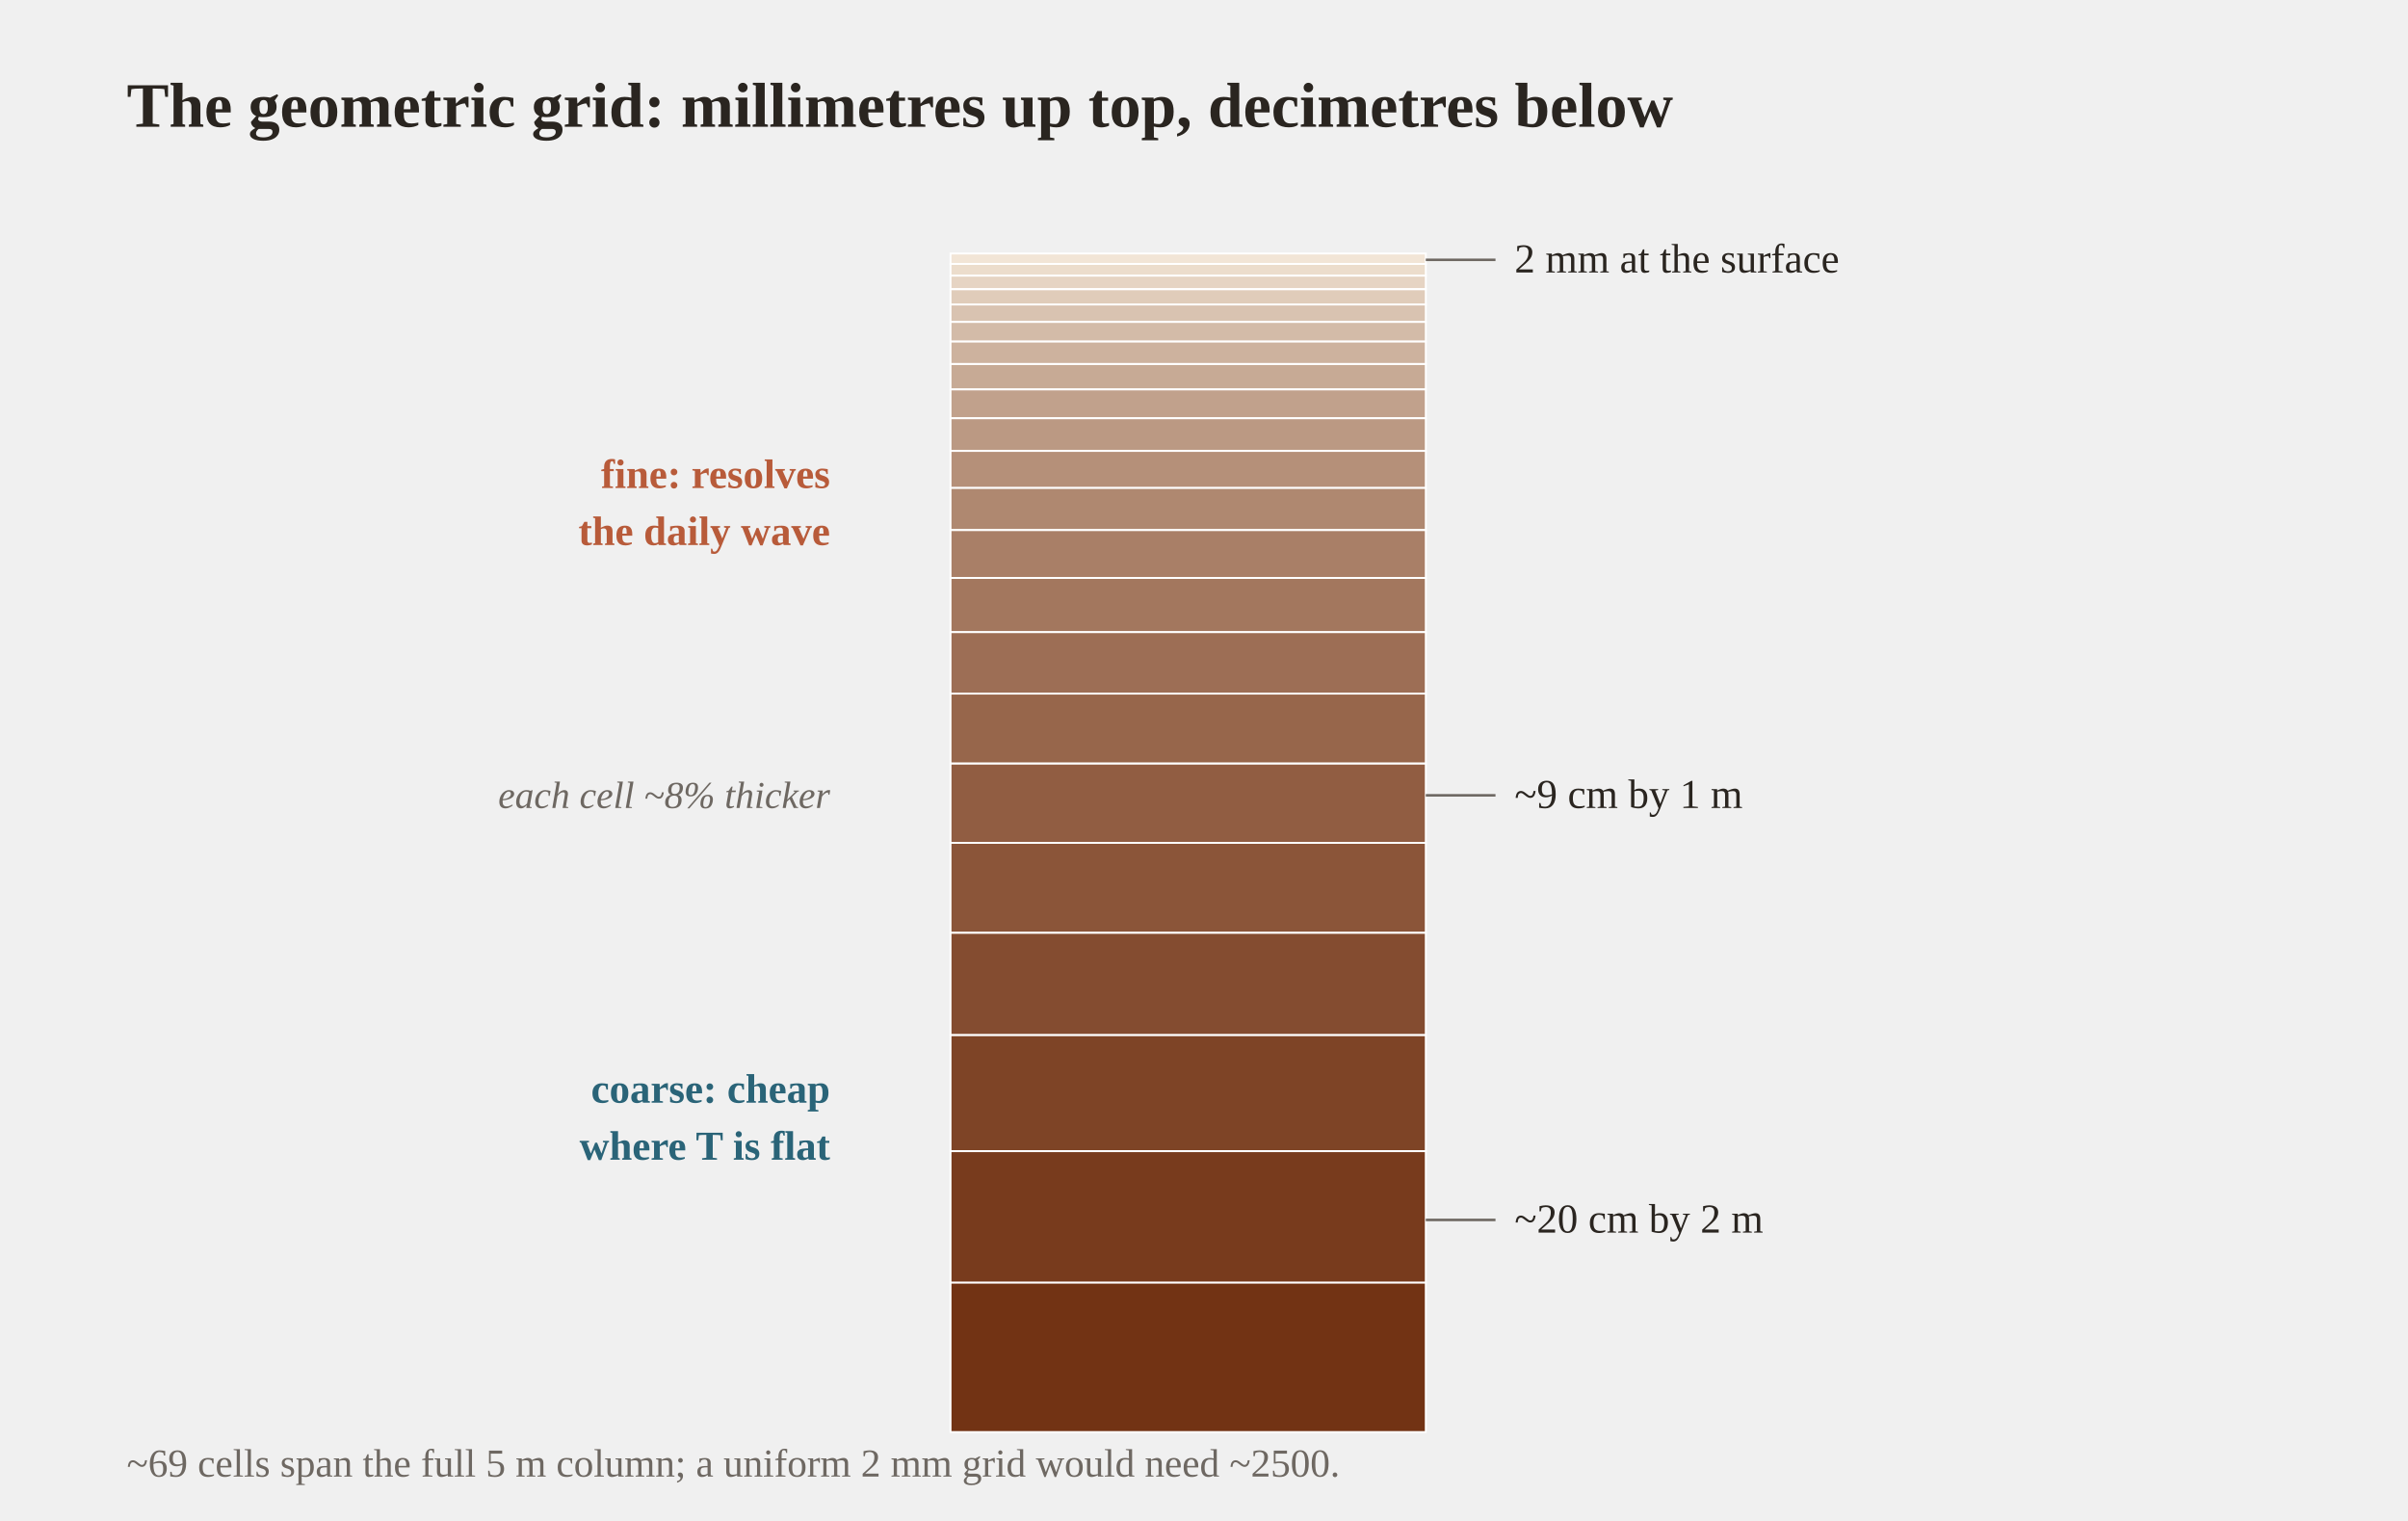
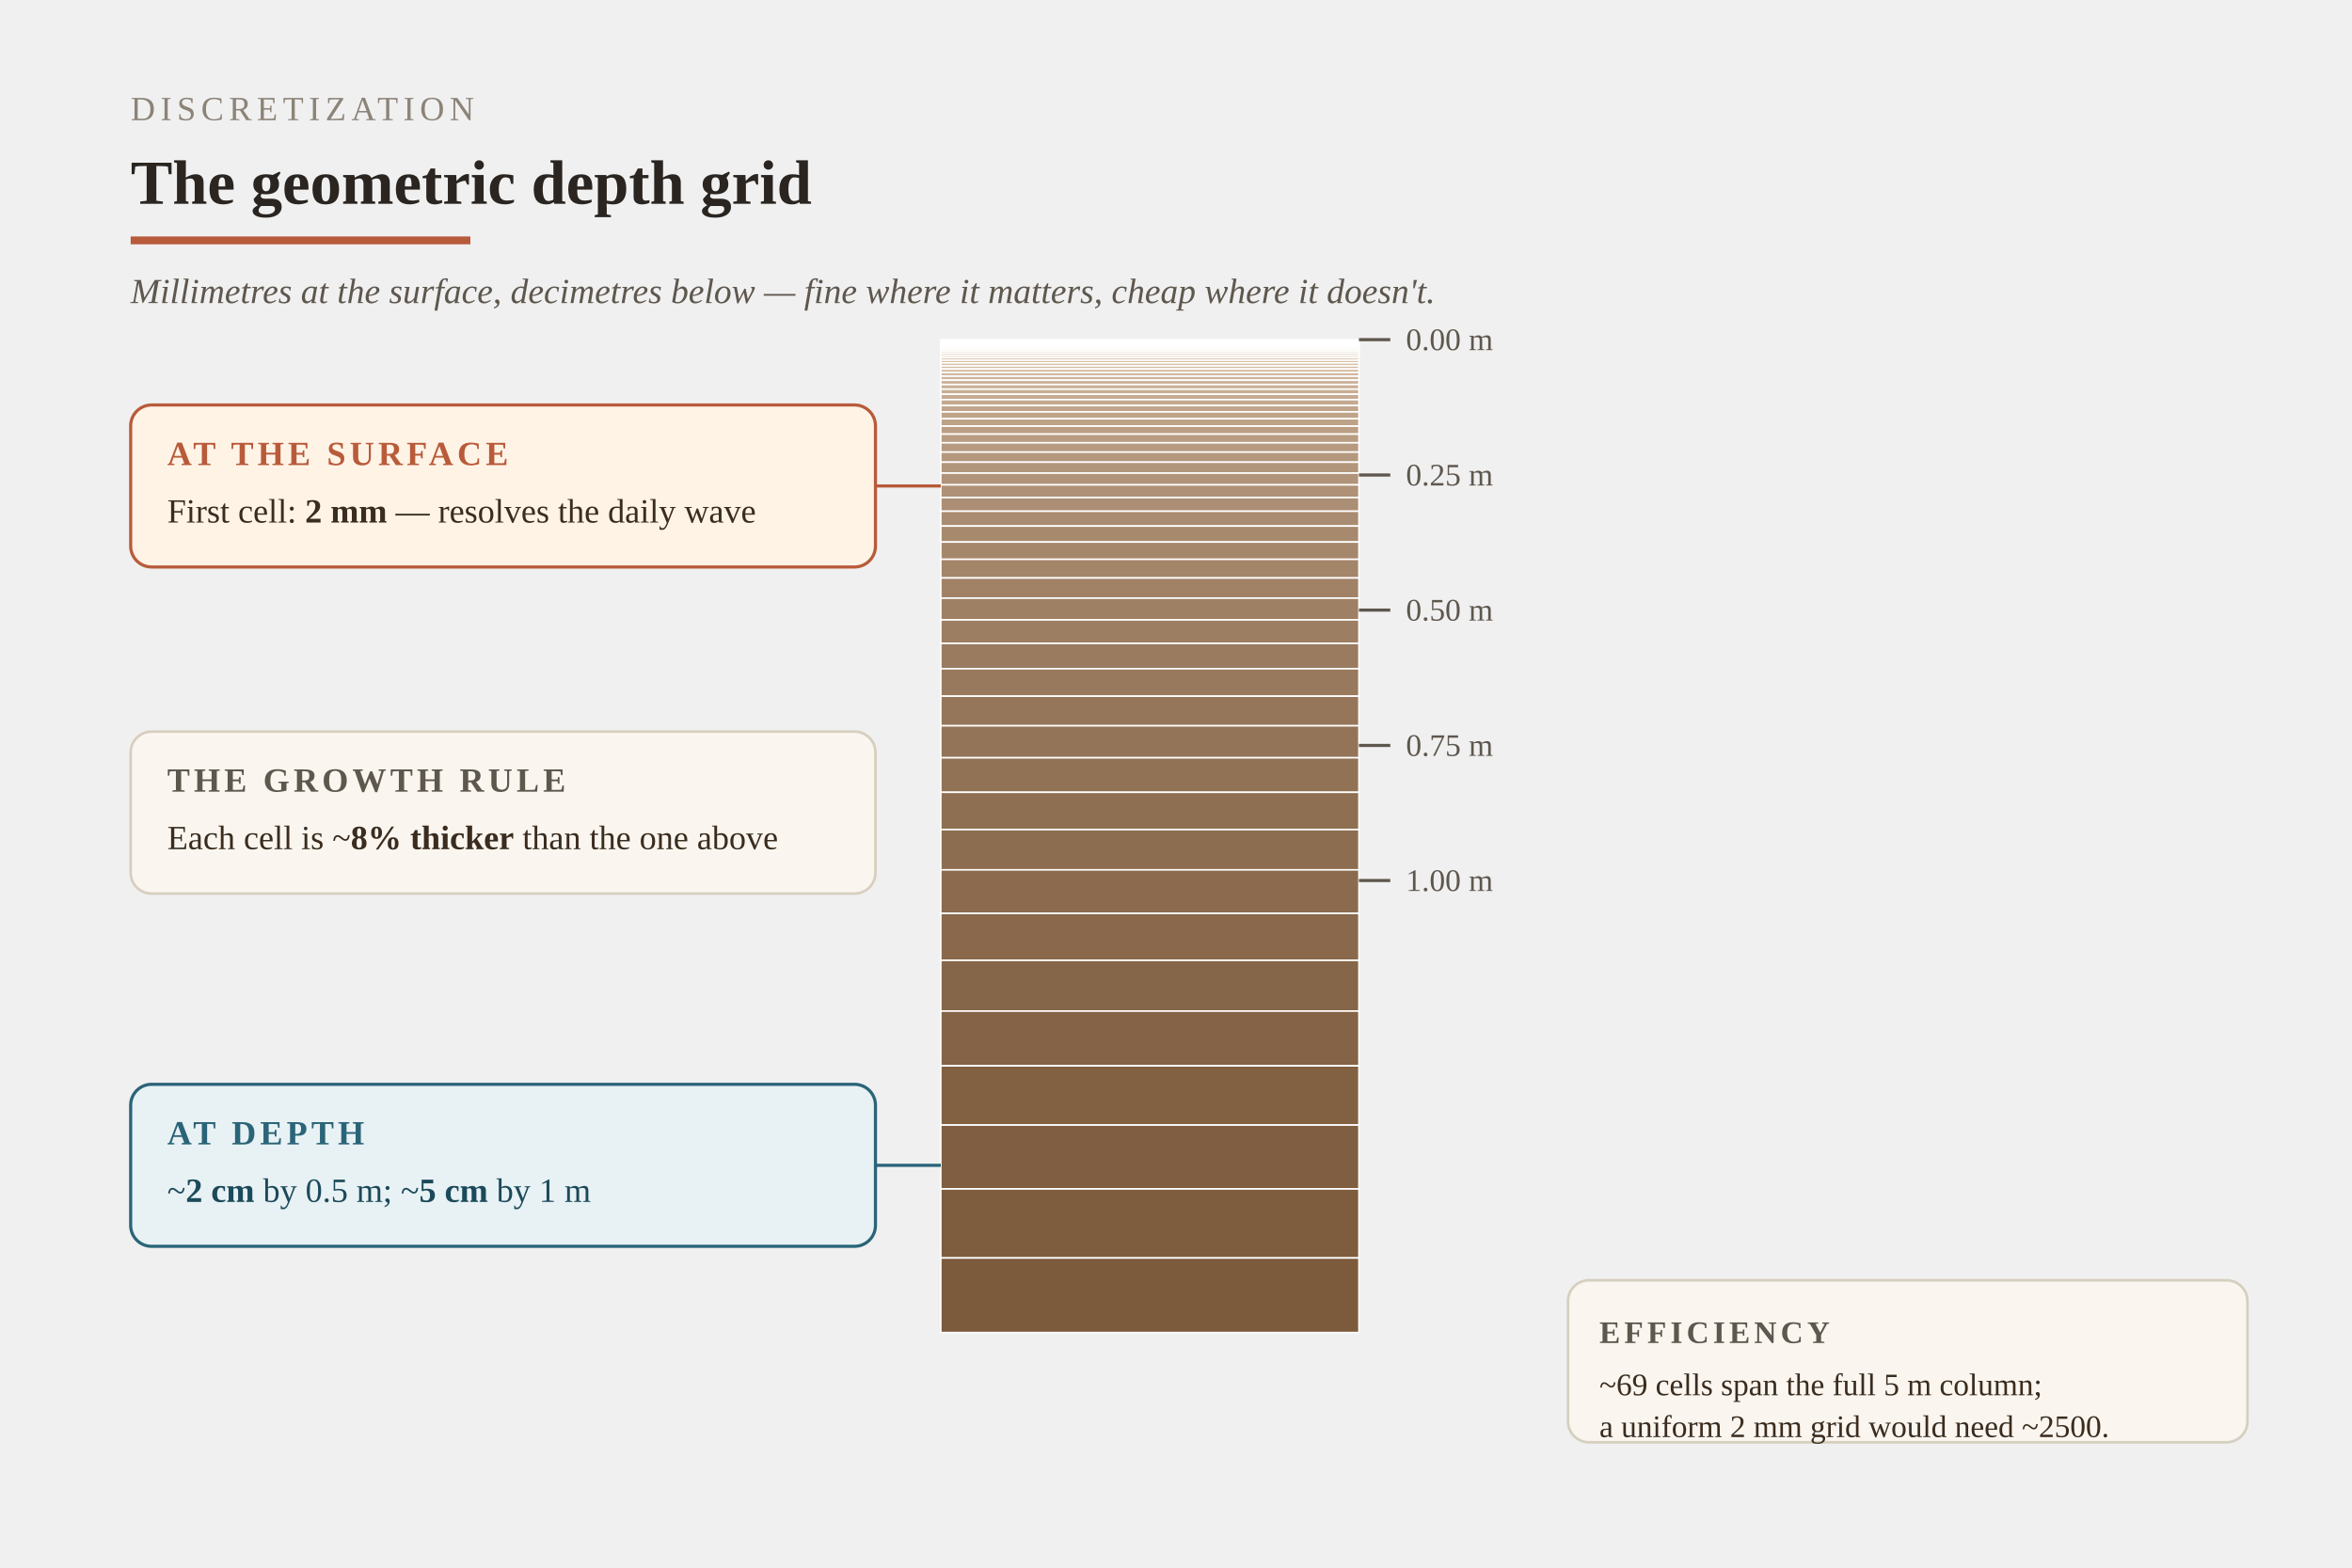
- <svg xmlns="http://www.w3.org/2000/svg" viewBox="0 0 760 480" font-family="Georgia, 'Times New Roman', serif">
-   <text x="40" y="40" font-size="20" font-weight="700" fill="#2A2520">The geometric grid: millimetres up top, decimetres below</text>
-   <rect x="300" y="80.0" width="150" height="3.30" fill="#F2E5D6" stroke="#FFFFFF" stroke-width="0.6" />
-   <rect x="300" y="83.3" width="150" height="3.75" fill="#ECDDCC" stroke="#FFFFFF" stroke-width="0.6" />
-   <rect x="300" y="87.0" width="150" height="4.25" fill="#E6D4C3" stroke="#FFFFFF" stroke-width="0.6" />
-   <rect x="300" y="91.3" width="150" height="4.83" fill="#E0CCBA" stroke="#FFFFFF" stroke-width="0.6" />
-   <rect x="300" y="96.1" width="150" height="5.48" fill="#D9C3B1" stroke="#FFFFFF" stroke-width="0.6" />
-   <rect x="300" y="101.6" width="150" height="6.22" fill="#D3BBA8" stroke="#FFFFFF" stroke-width="0.6" />
-   <rect x="300" y="107.8" width="150" height="7.06" fill="#CDB29E" stroke="#FFFFFF" stroke-width="0.6" />
-   <rect x="300" y="114.9" width="150" height="8.01" fill="#C7AA95" stroke="#FFFFFF" stroke-width="0.6" />
-   <rect x="300" y="122.9" width="150" height="9.09" fill="#C1A18C" stroke="#FFFFFF" stroke-width="0.6" />
-   <rect x="300" y="132.0" width="150" height="10.32" fill="#BB9983" stroke="#FFFFFF" stroke-width="0.6" />
-   <rect x="300" y="142.3" width="150" height="11.71" fill="#B59079" stroke="#FFFFFF" stroke-width="0.6" />
-   <rect x="300" y="154.0" width="150" height="13.29" fill="#AF8870" stroke="#FFFFFF" stroke-width="0.6" />
-   <rect x="300" y="167.3" width="150" height="15.09" fill="#A97F67" stroke="#FFFFFF" stroke-width="0.6" />
-   <rect x="300" y="182.4" width="150" height="17.12" fill="#A3775E" stroke="#FFFFFF" stroke-width="0.6" />
-   <rect x="300" y="199.5" width="150" height="19.43" fill="#9D6E55" stroke="#FFFFFF" stroke-width="0.6" />
-   <rect x="300" y="218.9" width="150" height="22.06" fill="#97664B" stroke="#FFFFFF" stroke-width="0.6" />
-   <rect x="300" y="241.0" width="150" height="25.03" fill="#915D42" stroke="#FFFFFF" stroke-width="0.6" />
-   <rect x="300" y="266.0" width="150" height="28.41" fill="#8B5539" stroke="#FFFFFF" stroke-width="0.6" />
-   <rect x="300" y="294.4" width="150" height="32.25" fill="#844C30" stroke="#FFFFFF" stroke-width="0.6" />
-   <rect x="300" y="326.7" width="150" height="36.60" fill="#7E4426" stroke="#FFFFFF" stroke-width="0.6" />
-   <rect x="300" y="363.3" width="150" height="41.55" fill="#783B1D" stroke="#FFFFFF" stroke-width="0.6" />
-   <rect x="300" y="404.8" width="150" height="47.15" fill="#723314" stroke="#FFFFFF" stroke-width="0.6" />
-   <line x1="450" y1="82" x2="472" y2="82" stroke="#6E6862" stroke-width="0.8" />
-   <text x="478" y="86" font-size="13" fill="#2A2520">2 mm at the surface</text>
-   <line x1="450" y1="251" x2="472" y2="251" stroke="#6E6862" stroke-width="0.8" />
-   <text x="478" y="255" font-size="13" fill="#2A2520">~9 cm by 1 m</text>
-   <line x1="450" y1="385" x2="472" y2="385" stroke="#6E6862" stroke-width="0.8" />
-   <text x="478" y="389" font-size="13" fill="#2A2520">~20 cm by 2 m</text>
-   <text x="262" y="154" font-size="13" fill="#B85B3A" font-weight="700" text-anchor="end">fine: resolves</text>
-   <text x="262" y="172" font-size="13" fill="#B85B3A" font-weight="700" text-anchor="end">the daily wave</text>
-   <text x="262" y="348" font-size="13" fill="#2A6478" font-weight="700" text-anchor="end">coarse: cheap</text>
-   <text x="262" y="366" font-size="13" fill="#2A6478" font-weight="700" text-anchor="end">where T is flat</text>
-   <text x="262" y="255" font-size="12" fill="#6E6862" font-style="italic" text-anchor="end">each cell ~8% thicker</text>
-   <text x="40" y="466" font-size="12.5" fill="#6E6862">~69 cells span the full 5 m column; a uniform 2 mm grid would need ~2500.</text>
+ <svg xmlns="http://www.w3.org/2000/svg" viewBox="0 0 900 600" font-family="Georgia, 'Times New Roman', serif">
+   <text x="50" y="46" font-size="13" letter-spacing="2" fill="#8C8378">DISCRETIZATION</text>
+   <text x="50" y="78" font-size="24" font-weight="700" fill="#2A2520">The geometric depth grid</text>
+   <line x1="50" y1="92" x2="180" y2="92" stroke="#B85B3A" stroke-width="3" />
+   <text x="50" y="116" font-size="13.5" fill="#5E574E" font-style="italic">Millimetres at the surface, decimetres below — fine where it matters, cheap where it doesn't.</text>
+   <rect x="360.0" y="130.00" width="160.0" height="0.41" fill="rgb(244, 222, 200)" stroke="#FFFFFF" stroke-width="0.6" />
+   <rect x="360.0" y="130.41" width="160.0" height="0.45" fill="rgb(241, 219, 197)" stroke="#FFFFFF" stroke-width="0.6" />
+   <rect x="360.0" y="130.86" width="160.0" height="0.48" fill="rgb(239, 217, 194)" stroke="#FFFFFF" stroke-width="0.6" />
+   <rect x="360.0" y="131.34" width="160.0" height="0.52" fill="rgb(237, 214, 192)" stroke="#FFFFFF" stroke-width="0.6" />
+   <rect x="360.0" y="131.87" width="160.0" height="0.56" fill="rgb(235, 212, 189)" stroke="#FFFFFF" stroke-width="0.6" />
+   <rect x="360.0" y="132.43" width="160.0" height="0.61" fill="rgb(233, 210, 187)" stroke="#FFFFFF" stroke-width="0.6" />
+   <rect x="360.0" y="133.04" width="160.0" height="0.66" fill="rgb(230, 207, 184)" stroke="#FFFFFF" stroke-width="0.6" />
+   <rect x="360.0" y="133.69" width="160.0" height="0.71" fill="rgb(228, 205, 182)" stroke="#FFFFFF" stroke-width="0.6" />
+   <rect x="360.0" y="134.40" width="160.0" height="0.77" fill="rgb(226, 202, 179)" stroke="#FFFFFF" stroke-width="0.6" />
+   <rect x="360.0" y="135.17" width="160.0" height="0.83" fill="rgb(224, 200, 177)" stroke="#FFFFFF" stroke-width="0.6" />
+   <rect x="360.0" y="136.00" width="160.0" height="0.89" fill="rgb(222, 198, 174)" stroke="#FFFFFF" stroke-width="0.6" />
+   <rect x="360.0" y="136.89" width="160.0" height="0.97" fill="rgb(220, 195, 172)" stroke="#FFFFFF" stroke-width="0.6" />
+   <rect x="360.0" y="137.86" width="160.0" height="1.04" fill="rgb(217, 193, 169)" stroke="#FFFFFF" stroke-width="0.6" />
+   <rect x="360.0" y="138.90" width="160.0" height="1.13" fill="rgb(215, 190, 166)" stroke="#FFFFFF" stroke-width="0.6" />
+   <rect x="360.0" y="140.03" width="160.0" height="1.22" fill="rgb(213, 188, 164)" stroke="#FFFFFF" stroke-width="0.6" />
+   <rect x="360.0" y="141.24" width="160.0" height="1.31" fill="rgb(211, 186, 161)" stroke="#FFFFFF" stroke-width="0.6" />
+   <rect x="360.0" y="142.55" width="160.0" height="1.42" fill="rgb(209, 183, 159)" stroke="#FFFFFF" stroke-width="0.6" />
+   <rect x="360.0" y="143.97" width="160.0" height="1.53" fill="rgb(206, 181, 156)" stroke="#FFFFFF" stroke-width="0.6" />
+   <rect x="360.0" y="145.51" width="160.0" height="1.65" fill="rgb(204, 178, 154)" stroke="#FFFFFF" stroke-width="0.6" />
+   <rect x="360.0" y="147.16" width="160.0" height="1.79" fill="rgb(202, 176, 151)" stroke="#FFFFFF" stroke-width="0.6" />
+   <rect x="360.0" y="148.95" width="160.0" height="1.93" fill="rgb(200, 174, 149)" stroke="#FFFFFF" stroke-width="0.6" />
+   <rect x="360.0" y="150.88" width="160.0" height="2.08" fill="rgb(198, 171, 146)" stroke="#FFFFFF" stroke-width="0.6" />
+   <rect x="360.0" y="152.96" width="160.0" height="2.25" fill="rgb(196, 169, 144)" stroke="#FFFFFF" stroke-width="0.6" />
+   <rect x="360.0" y="155.21" width="160.0" height="2.43" fill="rgb(193, 166, 141)" stroke="#FFFFFF" stroke-width="0.6" />
+   <rect x="360.0" y="157.64" width="160.0" height="2.63" fill="rgb(191, 164, 138)" stroke="#FFFFFF" stroke-width="0.6" />
+   <rect x="360.0" y="160.27" width="160.0" height="2.84" fill="rgb(189, 162, 136)" stroke="#FFFFFF" stroke-width="0.6" />
+   <rect x="360.0" y="163.10" width="160.0" height="3.06" fill="rgb(187, 159, 133)" stroke="#FFFFFF" stroke-width="0.6" />
+   <rect x="360.0" y="166.16" width="160.0" height="3.31" fill="rgb(185, 157, 131)" stroke="#FFFFFF" stroke-width="0.6" />
+   <rect x="360.0" y="169.47" width="160.0" height="3.57" fill="rgb(182, 154, 128)" stroke="#FFFFFF" stroke-width="0.6" />
+   <rect x="360.0" y="173.04" width="160.0" height="3.86" fill="rgb(180, 152, 126)" stroke="#FFFFFF" stroke-width="0.6" />
+   <rect x="360.0" y="176.90" width="160.0" height="4.17" fill="rgb(178, 150, 123)" stroke="#FFFFFF" stroke-width="0.6" />
+   <rect x="360.0" y="181.07" width="160.0" height="4.50" fill="rgb(176, 147, 121)" stroke="#FFFFFF" stroke-width="0.6" />
+   <rect x="360.0" y="185.57" width="160.0" height="4.86" fill="rgb(174, 145, 118)" stroke="#FFFFFF" stroke-width="0.6" />
+   <rect x="360.0" y="190.43" width="160.0" height="5.25" fill="rgb(172, 142, 116)" stroke="#FFFFFF" stroke-width="0.6" />
+   <rect x="360.0" y="195.67" width="160.0" height="5.67" fill="rgb(169, 140, 113)" stroke="#FFFFFF" stroke-width="0.6" />
+   <rect x="360.0" y="201.34" width="160.0" height="6.12" fill="rgb(167, 138, 110)" stroke="#FFFFFF" stroke-width="0.6" />
+   <rect x="360.0" y="207.46" width="160.0" height="6.61" fill="rgb(165, 135, 108)" stroke="#FFFFFF" stroke-width="0.6" />
+   <rect x="360.0" y="214.07" width="160.0" height="7.14" fill="rgb(163, 133, 105)" stroke="#FFFFFF" stroke-width="0.6" />
+   <rect x="360.0" y="221.21" width="160.0" height="7.71" fill="rgb(161, 130, 103)" stroke="#FFFFFF" stroke-width="0.6" />
+   <rect x="360.0" y="228.93" width="160.0" height="8.33" fill="rgb(158, 128, 100)" stroke="#FFFFFF" stroke-width="0.6" />
+   <rect x="360.0" y="237.25" width="160.0" height="8.99" fill="rgb(156, 126, 98)" stroke="#FFFFFF" stroke-width="0.6" />
+   <rect x="360.0" y="246.25" width="160.0" height="9.71" fill="rgb(154, 123, 95)" stroke="#FFFFFF" stroke-width="0.6" />
+   <rect x="360.0" y="255.96" width="160.0" height="10.49" fill="rgb(152, 121, 93)" stroke="#FFFFFF" stroke-width="0.6" />
+   <rect x="360.0" y="266.45" width="160.0" height="11.33" fill="rgb(150, 118, 90)" stroke="#FFFFFF" stroke-width="0.6" />
+   <rect x="360.0" y="277.78" width="160.0" height="12.24" fill="rgb(148, 116, 88)" stroke="#FFFFFF" stroke-width="0.6" />
+   <rect x="360.0" y="290.02" width="160.0" height="13.22" fill="rgb(145, 114, 85)" stroke="#FFFFFF" stroke-width="0.6" />
+   <rect x="360.0" y="303.24" width="160.0" height="14.27" fill="rgb(143, 111, 82)" stroke="#FFFFFF" stroke-width="0.6" />
+   <rect x="360.0" y="317.51" width="160.0" height="15.41" fill="rgb(141, 109, 80)" stroke="#FFFFFF" stroke-width="0.6" />
+   <rect x="360.0" y="332.92" width="160.0" height="16.65" fill="rgb(139, 106, 77)" stroke="#FFFFFF" stroke-width="0.6" />
+   <rect x="360.0" y="349.57" width="160.0" height="17.98" fill="rgb(137, 104, 75)" stroke="#FFFFFF" stroke-width="0.6" />
+   <rect x="360.0" y="367.55" width="160.0" height="19.42" fill="rgb(134, 102, 72)" stroke="#FFFFFF" stroke-width="0.6" />
+   <rect x="360.0" y="386.97" width="160.0" height="20.97" fill="rgb(132, 99, 70)" stroke="#FFFFFF" stroke-width="0.6" />
+   <rect x="360.0" y="407.94" width="160.0" height="22.65" fill="rgb(130, 97, 67)" stroke="#FFFFFF" stroke-width="0.6" />
+   <rect x="360.0" y="430.59" width="160.0" height="24.46" fill="rgb(128, 94, 65)" stroke="#FFFFFF" stroke-width="0.6" />
+   <rect x="360.0" y="455.05" width="160.0" height="26.42" fill="rgb(126, 92, 62)" stroke="#FFFFFF" stroke-width="0.6" />
+   <rect x="360.0" y="481.47" width="160.0" height="28.53" fill="rgb(124, 90, 60)" stroke="#FFFFFF" stroke-width="0.6" />
+   <line x1="520.0" y1="130.0" x2="532.0" y2="130.0" stroke="#5E574E" stroke-width="1.2" />
+   <text x="538.0" y="134.0" font-size="12" fill="#5E574E">0.00 m</text>
+   <line x1="520.0" y1="181.8" x2="532.0" y2="181.8" stroke="#5E574E" stroke-width="1.2" />
+   <text x="538.0" y="185.8" font-size="12" fill="#5E574E">0.25 m</text>
+   <line x1="520.0" y1="233.5" x2="532.0" y2="233.5" stroke="#5E574E" stroke-width="1.2" />
+   <text x="538.0" y="237.5" font-size="12" fill="#5E574E">0.50 m</text>
+   <line x1="520.0" y1="285.3" x2="532.0" y2="285.3" stroke="#5E574E" stroke-width="1.2" />
+   <text x="538.0" y="289.3" font-size="12" fill="#5E574E">0.75 m</text>
+   <line x1="520.0" y1="337.0" x2="532.0" y2="337.0" stroke="#5E574E" stroke-width="1.2" />
+   <text x="538.0" y="341.0" font-size="12" fill="#5E574E">1.00 m</text>
+   <rect x="50" y="155" width="285" height="62" rx="8" fill="#FFF3E6" stroke="#B85B3A" stroke-width="1.2" />
+   <text x="64" y="178" font-size="13" letter-spacing="1.5" fill="#B85B3A" font-weight="700">AT THE SURFACE</text>
+   <text x="64" y="200" font-size="13" fill="#3A2C1F">First cell: <tspan font-weight="700">2 mm</tspan> — resolves the daily wave</text>
+   <line x1="335" y1="186" x2="360" y2="186" stroke="#B85B3A" stroke-width="1.2" />
+   <rect x="50" y="280" width="285" height="62" rx="8" fill="#FAF6EF" stroke="#D6CFC0" stroke-width="1" />
+   <text x="64" y="303" font-size="13" letter-spacing="1.5" fill="#5E574E" font-weight="700">THE GROWTH RULE</text>
+   <text x="64" y="325" font-size="13" fill="#3A2C1F">Each cell is ~<tspan font-weight="700">8% thicker</tspan> than the one above</text>
+   <rect x="50" y="415" width="285" height="62" rx="8" fill="#E8F1F4" stroke="#2A6478" stroke-width="1.2" />
+   <text x="64" y="438" font-size="13" letter-spacing="1.5" fill="#2A6478" font-weight="700">AT DEPTH</text>
+   <text x="64" y="460" font-size="13" fill="#1B4A5A">~<tspan font-weight="700">2 cm</tspan> by 0.5 m; ~<tspan font-weight="700">5 cm</tspan> by 1 m</text>
+   <line x1="335" y1="446" x2="360" y2="446" stroke="#2A6478" stroke-width="1.2" />
+   <rect x="600" y="490" width="260" height="62" rx="8" fill="#FAF6EF" stroke="#D6CFC0" stroke-width="1" />
+   <text x="612" y="514" font-size="12" letter-spacing="1.5" fill="#5E574E" font-weight="700">EFFICIENCY</text>
+   <text x="612" y="534" font-size="12" fill="#3A2C1F">~69 cells span the full 5 m column;</text>
+   <text x="612" y="550" font-size="12" fill="#3A2C1F">a uniform 2 mm grid would need ~2500.</text>
</svg>
